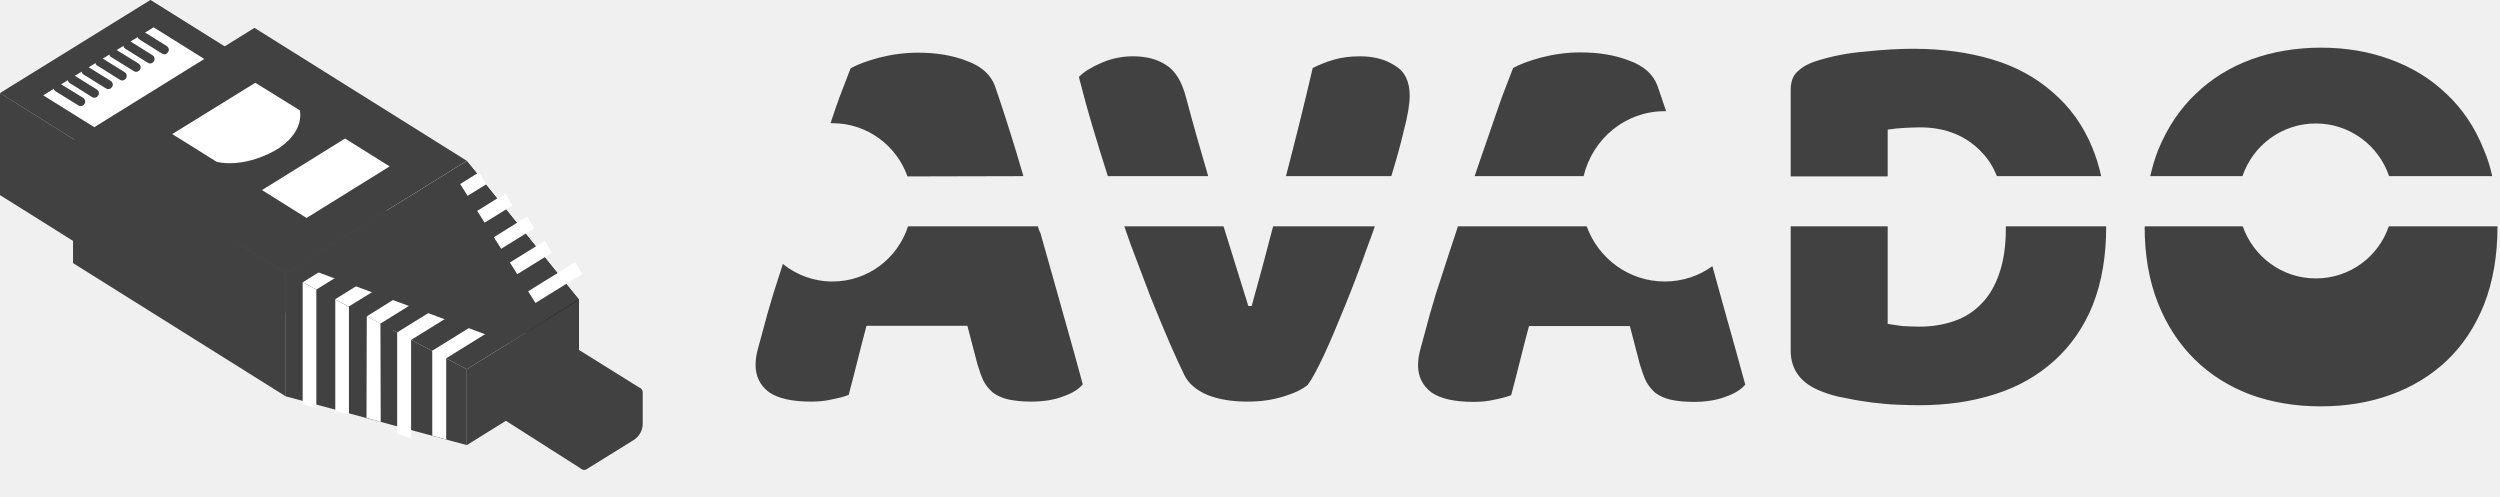
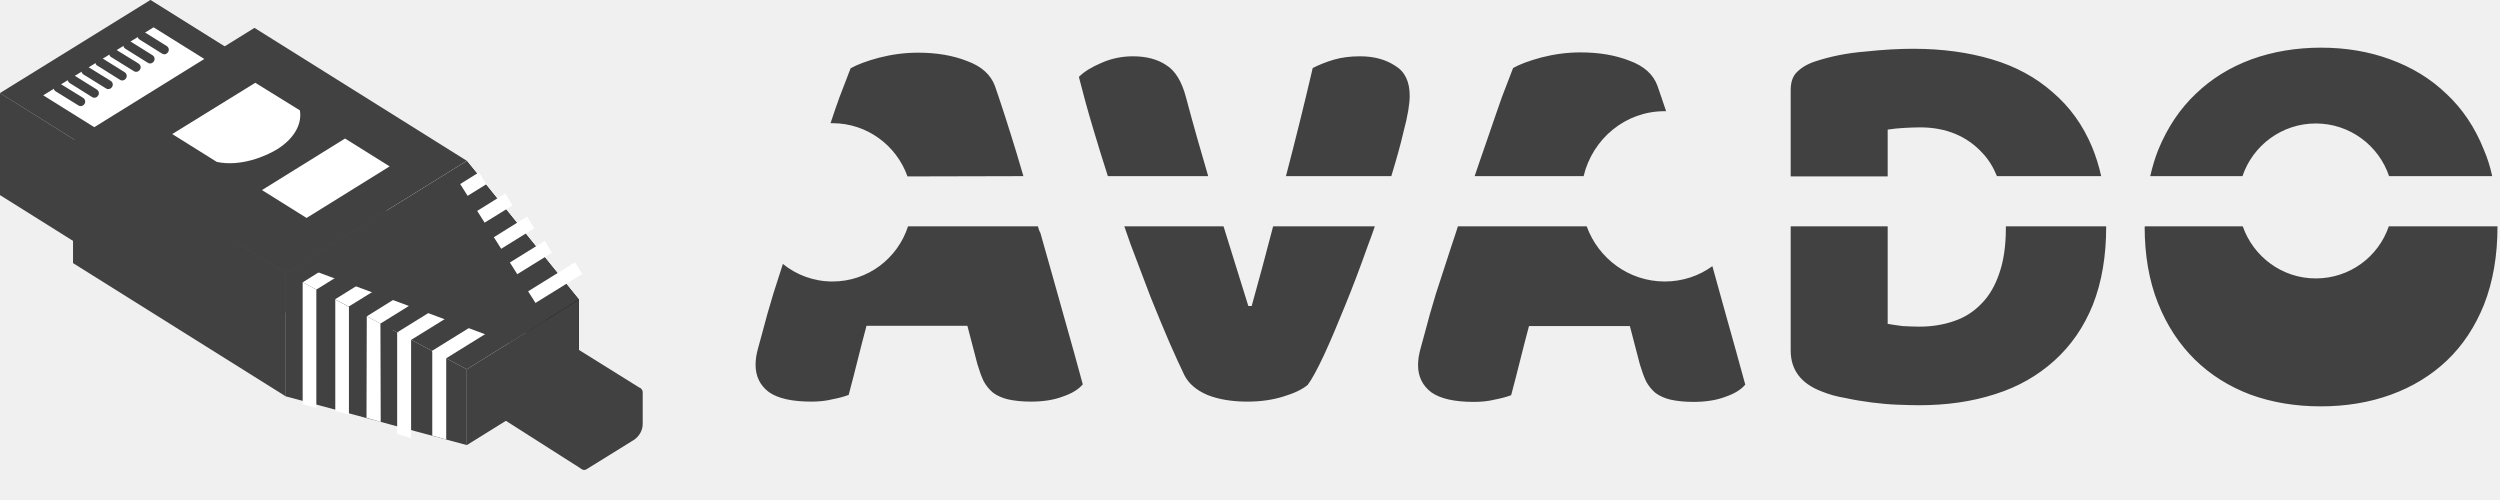
- <svg xmlns="http://www.w3.org/2000/svg" version="1.1" id="Ebene_1" x="0px" y="0px" viewBox="0 0 897 178" style="enable-background:new 0 0 897 178;" xml:space="preserve">
-   <style type="text/css">
- 	.st0{fill:#9D9D9D;}
- 	.st1{fill:#C4C4C4;}
- 	.st2{fill:#414141;}
- 	.st3{fill:#4B4B4B;}
- 	.st4{fill:#FFFFFF;}
- 	.st5{fill-rule:evenodd;clip-rule:evenodd;fill:#414141;}
- 	.st6{fill:#444444;}
- 	.st7{fill-rule:evenodd;clip-rule:evenodd;fill:#FFFFFF;}
- </style>
-   <path class="st0" d="M138.7,89.5V53L53.9,0v36.5L138.7,89.5z" />
-   <path class="st1" d="M0,70V33.4L53.9,0v36.6L0,70z" />
-   <path class="st2" d="M84.7,123.1V86.5L0,33.4V70L84.7,123.1z" />
-   <path class="st3" d="M84.7,123.1V86.5l53.9-33.4v36.6L84.7,123.1z" />
-   <path class="st2" d="M54,0L0,33.4l84.7,53l54-33.4L54,0z" />
-   <path class="st4" d="M55.1,9.8L15.5,34.2L77.7,73l39.6-24.4L55.1,9.8z" />
-   <path class="st5" d="M19.5,30.6c0.5-0.8,1.5-1,2.2-0.5l8.1,5c0.8,0.5,1,1.5,0.5,2.2c-0.5,0.8-1.5,1-2.2,0.5l-8.1-5  C19.2,32.3,19,31.3,19.5,30.6z" />
-   <path class="st5" d="M24.5,27.6c0.5-0.8,1.5-1,2.2-0.5l8,5c0.8,0.5,1,1.5,0.5,2.2c-0.5,0.8-1.5,1-2.2,0.5l-8-5  C24.3,29.3,24,28.3,24.5,27.6z" />
-   <path class="st5" d="M29.4,24.5c0.5-0.8,1.5-1,2.2-0.5l8.1,5c0.8,0.5,1,1.5,0.5,2.2c-0.5,0.8-1.5,1-2.2,0.5l-8.1-5  C29.2,26.2,29,25.3,29.4,24.5z" />
-   <path class="st5" d="M34.5,21.4c0.5-0.8,1.5-1,2.2-0.5l8,5c0.8,0.5,1,1.5,0.5,2.2c-0.5,0.8-1.5,1-2.2,0.5l-8-5  C34.2,23.2,34,22.2,34.5,21.4z" />
-   <path class="st5" d="M39.4,18.3c0.5-0.8,1.5-1,2.2-0.5l8.1,5c0.8,0.5,1,1.5,0.5,2.2c-0.5,0.8-1.5,1-2.2,0.5l-8.1-5  C39.2,20.1,38.9,19.1,39.4,18.3z" />
-   <path class="st5" d="M49.6,12c0.5-0.8,1.5-1,2.2-0.5l8,5c0.8,0.5,1,1.5,0.5,2.2c-0.5,0.8-1.5,1-2.2,0.5l-8-5  C49.4,13.8,49.1,12.8,49.6,12z M44.5,15.3c0.5-0.8,1.5-1,2.2-0.5l8,5c0.8,0.5,1,1.5,0.5,2.2c-0.5,0.8-1.5,1-2.2,0.5l-8-5  C44.2,17,44,16,44.5,15.3z" />
-   <path d="M167.5,57.8l40.2,49.7v27.2l-40.2-32.8V57.8z" />
-   <path class="st2" d="M102.5,142.2V98.1L26.2,50.3v44.1L102.5,142.2z" />
-   <path class="st6" d="M102.5,142.2V98.1l65-40.3v44.1L102.5,142.2z" />
-   <path class="st2" d="M167.5,159.7v-27.2l40.2-25v27.2L167.5,159.7z" />
-   <path class="st2" d="M167.5,57.8l-65,40.3l65,34.4l40.2-25L167.5,57.8z" />
-   <path class="st2" d="M102.5,98.1l65,34.4v27.2l-65-17.5V98.1z" />
-   <path class="st2" d="M91.3,10l-65,40.3L102.5,98l65-40.3L91.3,10z" />
-   <path class="st4" d="M91.6,29.7L61.8,48.1l16,10c8.5,1.8,17.6-2,21.9-4.7s8.9-7.7,7.9-13.8L91.6,29.7z" />
-   <path class="st4" d="M123.8,49.7L94,68.2l16,10l29.8-18.5L123.8,49.7z" />
-   <g>
-     <path class="st7" d="M174.5,66.1l-61,37.8l-4.9-2.6l63.3-39.5L174.5,66.1z" />
-     <path class="st7" d="M183.9,73.7L125.1,110l-4.9-2.6l61.1-38L183.9,73.7z" />
-     <path class="st7" d="M191.7,81.9l-55.2,34.2l-4.9-2.6l57.5-35.8L191.7,81.9z" />
-     <path class="st7" d="M198,90.7l-50.4,31.2l-5-2.7l52.9-32.8L198,90.7z" />
-     <path class="st7" d="M208.9,98.3l-51.3,31.8l-2.6-4.2l51.3-31.8L208.9,98.3z" />
-     <path class="st7" d="M155.1,156.3v-30.4l5,2.7v29.1L155.1,156.3z" />
-     <path class="st7" d="M142.5,155.7v-36.5l5,1.8v36.2L142.5,155.7z" />
-     <path class="st7" d="M131.5,149.9l0.1-36.4l4.9,2.6l0.1,35.3L131.5,149.9z" />
-     <path class="st7" d="M120.3,147.4v-39.9l4.9,2.6v38.7L120.3,147.4z" />
-     <path class="st7" d="M108.6,145v-43.7l4.9,2.6v42.5L108.6,145z" />
+ <svg xmlns="http://www.w3.org/2000/svg" width="100%" height="100%" viewBox="0 0 180 36" version="1.1" xml:space="preserve" style="fill-rule:evenodd;clip-rule:evenodd;stroke-linejoin:round;stroke-miterlimit:2;">
+   <g transform="matrix(1,0,0,1,0,-32.1405)">
+     <g transform="matrix(0.200669,0,0,0.200669,90,50)">
+       <g transform="matrix(1,0,0,1,-448.5,-89)">
+         <path d="M138.7,89.5L138.7,53L53.9,0L53.9,36.5L138.7,89.5Z" style="fill:rgb(157,157,157);fill-rule:nonzero;" />
+         <path d="M0,70L0,33.4L53.9,0L53.9,36.6L0,70Z" style="fill:rgb(196,196,196);fill-rule:nonzero;" />
+         <path d="M84.7,123.1L84.7,86.5L0,33.4L0,70L84.7,123.1Z" style="fill:rgb(65,65,65);fill-rule:nonzero;" />
+         <path d="M84.7,123.1L84.7,86.5L138.6,53.1L138.6,89.7L84.7,123.1Z" style="fill:rgb(75,75,75);fill-rule:nonzero;" />
+         <path d="M54,0L0,33.4L84.7,86.4L138.7,53L54,0Z" style="fill:rgb(65,65,65);fill-rule:nonzero;" />
+         <path d="M55.1,9.8L15.5,34.2L77.7,73L117.3,48.6L55.1,9.8Z" style="fill:white;fill-rule:nonzero;" />
+         <path d="M19.5,30.6C20,29.8 21,29.6 21.7,30.1L29.8,35.1C30.6,35.6 30.8,36.6 30.3,37.3C29.8,38.1 28.8,38.3 28.1,37.8L20,32.8C19.2,32.3 19,31.3 19.5,30.6Z" style="fill:rgb(65,65,65);" />
+         <path d="M24.5,27.6C25,26.8 26,26.6 26.7,27.1L34.7,32.1C35.5,32.6 35.7,33.6 35.2,34.3C34.7,35.1 33.7,35.3 33,34.8L25,29.8C24.3,29.3 24,28.3 24.5,27.6Z" style="fill:rgb(65,65,65);" />
+         <path d="M29.4,24.5C29.9,23.7 30.9,23.5 31.6,24L39.7,29C40.5,29.5 40.7,30.5 40.2,31.2C39.7,32 38.7,32.2 38,31.7L29.9,26.7C29.2,26.2 29,25.3 29.4,24.5Z" style="fill:rgb(65,65,65);" />
+         <path d="M34.5,21.4C35,20.6 36,20.4 36.7,20.9L44.7,25.9C45.5,26.4 45.7,27.4 45.2,28.1C44.7,28.9 43.7,29.1 43,28.6L35,23.6C34.2,23.2 34,22.2 34.5,21.4Z" style="fill:rgb(65,65,65);" />
+         <path d="M39.4,18.3C39.9,17.5 40.9,17.3 41.6,17.8L49.7,22.8C50.5,23.3 50.7,24.3 50.2,25C49.7,25.8 48.7,26 48,25.5L39.9,20.5C39.2,20.1 38.9,19.1 39.4,18.3Z" style="fill:rgb(65,65,65);" />
+         <path d="M49.6,12C50.1,11.2 51.1,11 51.8,11.5L59.8,16.5C60.6,17 60.8,18 60.3,18.7C59.8,19.5 58.8,19.7 58.1,19.2L50.1,14.2C49.4,13.8 49.1,12.8 49.6,12ZM44.5,15.3C45,14.5 46,14.3 46.7,14.8L54.7,19.8C55.5,20.3 55.7,21.3 55.2,22C54.7,22.8 53.7,23 53,22.5L45,17.5C44.2,17 44,16 44.5,15.3Z" style="fill:rgb(65,65,65);" />
+         <path d="M167.5,57.8L207.7,107.5L207.7,134.7L167.5,101.9L167.5,57.8Z" style="fill-rule:nonzero;" />
+         <path d="M102.5,142.2L102.5,98.1L26.2,50.3L26.2,94.4L102.5,142.2Z" style="fill:rgb(65,65,65);fill-rule:nonzero;" />
+         <path d="M102.5,142.2L102.5,98.1L167.5,57.8L167.5,101.9L102.5,142.2Z" style="fill:rgb(68,68,68);fill-rule:nonzero;" />
+         <path d="M167.5,159.7L167.5,132.5L207.7,107.5L207.7,134.7L167.5,159.7Z" style="fill:rgb(65,65,65);fill-rule:nonzero;" />
+         <path d="M167.5,57.8L102.5,98.1L167.5,132.5L207.7,107.5L167.5,57.8Z" style="fill:rgb(65,65,65);fill-rule:nonzero;" />
+         <path d="M102.5,98.1L167.5,132.5L167.5,159.7L102.5,142.2L102.5,98.1Z" style="fill:rgb(65,65,65);fill-rule:nonzero;" />
+         <path d="M91.3,10L26.3,50.3L102.5,98L167.5,57.7L91.3,10Z" style="fill:rgb(65,65,65);fill-rule:nonzero;" />
+         <path d="M91.6,29.7L61.8,48.1L77.8,58.1C86.3,59.9 95.4,56.1 99.7,53.4C104,50.7 108.6,45.7 107.6,39.6L91.6,29.7Z" style="fill:white;fill-rule:nonzero;" />
+         <path d="M123.8,49.7L94,68.2L110,78.2L139.8,59.7L123.8,49.7Z" style="fill:white;fill-rule:nonzero;" />
+         <g>
+           <path d="M174.5,66.1L113.5,103.9L108.6,101.3L171.9,61.8L174.5,66.1Z" style="fill:white;" />
+           <path d="M183.9,73.7L125.1,110L120.2,107.4L181.3,69.4L183.9,73.7Z" style="fill:white;" />
+           <path d="M191.7,81.9L136.5,116.1L131.6,113.5L189.1,77.7L191.7,81.9Z" style="fill:white;" />
+           <path d="M198,90.7L147.6,121.9L142.6,119.2L195.5,86.4L198,90.7Z" style="fill:white;" />
+           <path d="M208.9,98.3L157.6,130.1L155,125.9L206.3,94.1L208.9,98.3Z" style="fill:white;" />
+           <path d="M155.1,156.3L155.1,125.9L160.1,128.6L160.1,157.7L155.1,156.3Z" style="fill:white;" />
+           <path d="M142.5,155.7L142.5,119.2L147.5,121L147.5,157.2L142.5,155.7Z" style="fill:white;" />
+           <path d="M131.5,149.9L131.6,113.5L136.5,116.1L136.6,151.4L131.5,149.9Z" style="fill:white;" />
+           <path d="M120.3,147.4L120.3,107.5L125.2,110.1L125.2,148.8L120.3,147.4Z" style="fill:white;" />
+           <path d="M108.6,145L108.6,101.3L113.5,103.9L113.5,146.4L108.6,145Z" style="fill:white;" />
+         </g>
+         <path d="M164.9,65.7L113.6,97.5L182.6,123.1L196,114.8L164.9,65.7Z" style="fill:rgb(65,65,65);fill-rule:nonzero;" />
+         <path d="M199.3,120.3L230.1,139.5L208.7,168.3L173.2,145.7L199.3,120.3Z" style="fill:rgb(65,65,65);fill-rule:nonzero;" />
+         <path d="M208.1,158.3C208.1,154.4 210.1,150.8 213.4,148.7L228.3,139.4C229.3,138.8 230.6,139.5 230.6,140.7L230.6,152.1C230.6,154.4 229.4,156.5 227.5,157.8L210.4,168.4C209.4,169 208.1,168.3 208.1,167.1L208.1,158.3Z" style="fill:rgb(65,65,65);fill-rule:nonzero;" />
+         <path d="M771.5,63.2C772.3,59.8 773.2,56.7 774.4,53.7C777.7,45.7 782.2,39 787.8,33.7C793.5,28.2 800.2,24.1 807.8,21.3C815.5,18.5 823.9,17.1 832.8,17.1C841.7,17.1 850,18.5 857.6,21.3C865.3,24.1 872.1,28.2 877.8,33.7C883.5,39 888,45.7 891.2,53.7C892.5,56.7 893.5,59.9 894.2,63.2L857.2,63.2C853.5,52.2 843.1,44.3 830.9,44.3C818.7,44.3 808.3,52.2 804.6,63.2L771.5,63.2ZM753.9,63.2C753.1,59.5 752,56.1 750.7,52.9C747.4,44.9 742.6,38.3 736.5,33.1C730.5,27.8 723.2,23.8 714.7,21.3C706.3,18.8 696.9,17.5 686.5,17.5C681.4,17.5 675.7,17.8 669.3,18.5C662.9,19 656.8,20.2 651.1,22.1C648.4,23 646.3,24.3 644.7,25.9C643.2,27.4 642.5,29.5 642.5,32.3L642.5,63.3L677.3,63.3L677.3,46.5C679.3,46.2 681.2,46 683.1,45.9C685.1,45.8 687,45.7 688.9,45.7C698.2,45.7 705.7,48.8 711.3,54.9C713.5,57.2 715.2,60 716.5,63.2L753.9,63.2ZM719.7,81.2L755.7,81.2L755.7,81.3C755.7,92 754.1,101.3 750.9,109.4C747.7,117.3 743.1,124 737.1,129.4C731.2,134.7 724.2,138.8 715.9,141.4C707.6,144.1 698.5,145.4 688.5,145.4C686.2,145.4 683.6,145.3 680.7,145.2C677.8,145.1 674.7,144.8 671.5,144.4C668.4,144 665.3,143.5 662.1,142.8C659,142.3 656.2,141.5 653.5,140.4C646.2,137.6 642.5,132.7 642.5,125.8L642.5,81.2L677.3,81.2L677.3,116.2C678.8,116.5 680.6,116.7 682.7,117C684.8,117.1 686.8,117.2 688.7,117.2C693.2,117.2 697.4,116.5 701.1,115.2C705,113.9 708.2,111.8 710.9,109C713.7,106.2 715.8,102.6 717.3,98.2C718.9,93.7 719.7,88.2 719.7,82L719.7,81.2ZM568.2,63.2C571.4,49.8 583.2,39.9 597.2,39.9L597.8,39.9C596.7,36.7 595.7,33.6 594.7,30.8C593.2,26.7 589.9,23.7 584.7,21.8C579.6,19.8 573.8,18.8 567.1,18.8C562.4,18.8 557.8,19.4 553.1,20.6C548.6,21.8 545.2,23.1 542.9,24.4C542,26.8 540.6,30.3 538.9,34.8C537.3,39.3 535.5,44.6 533.5,50.4C532.1,54.5 530.6,58.7 529.1,63.2L568.2,63.2ZM523.1,81.2L569.3,81.2C573.5,92.8 584.5,101 597.3,101C603.7,101 609.6,99 614.4,95.5C616,101.3 617.6,107 619.2,112.8C621.9,122.3 624.2,130.7 626.2,138C624.6,139.9 622.2,141.3 619,142.4C615.8,143.6 612,144.2 607.6,144.2C604.4,144.2 601.7,143.9 599.4,143.4C597.3,142.9 595.5,142.1 594,141C592.7,139.9 591.5,138.5 590.6,136.8C589.8,135.1 589.1,133.1 588.4,130.8L584.8,117L548.6,117C547.5,121 546.5,125.1 545.4,129.4C544.3,133.7 543.3,137.8 542.2,141.8C540.3,142.5 538.3,143 536.2,143.4C534.2,143.9 531.7,144.2 528.8,144.2C522,144.2 516.9,143.1 513.6,140.8C510.4,138.4 508.8,135.1 508.8,131C508.8,129.1 509.1,127.3 509.6,125.4C510.1,123.5 510.7,121.3 511.4,118.8C512.3,115.2 513.6,110.7 515.2,105.4C516.9,100.1 518.8,94.3 520.8,88.2C521.6,85.8 522.4,83.5 523.1,81.2ZM499.2,63.2C501,57.3 502.5,52 503.6,47.2C505.1,41.6 505.8,37.3 505.8,34.4C505.8,29.3 504.1,25.7 500.6,23.6C497.1,21.3 492.9,20.2 488,20.2C484.5,20.2 481.4,20.6 478.6,21.4C475.9,22.2 473.4,23.2 471,24.4C468,37.3 464.8,50.2 461.4,63.2L499.2,63.2ZM456.8,81.2L493.3,81.2C492.5,83.5 491.7,85.8 490.8,88.1C488.1,95.7 485.4,102.9 482.6,109.7C479.9,116.4 477.4,122.3 475,127.5C472.6,132.6 470.7,136.1 469.2,138.1C467.3,139.7 464.4,141.1 460.4,142.3C456.5,143.5 452.3,144.1 447.6,144.1C442,144.1 437.2,143.3 433.2,141.7C429.2,140 426.5,137.6 425,134.7C423.5,131.6 421.7,127.7 419.6,122.9C417.5,118 415.2,112.5 412.8,106.5C410.5,100.5 408.1,94.1 405.6,87.5C404.9,85.4 404.1,83.3 403.4,81.2L439,81.2C441.9,90.4 444.8,99.9 447.9,109.8L449.1,109.8C451.6,100.8 454.2,91.3 456.8,81.2ZM433.5,63.2C430.8,54 428.1,44.6 425.5,34.8C424,29.2 421.7,25.4 418.5,23.4C415.4,21.3 411.4,20.2 406.5,20.2C402.5,20.2 398.7,21 395.1,22.6C391.6,24.1 389,25.7 387.1,27.6C388.6,33.5 390.3,39.8 392.3,46.4C393.9,51.9 395.7,57.5 397.5,63.2L433.5,63.2ZM367.2,63.2C366.4,60.5 365.6,57.7 364.8,55.1C362,45.9 359.4,37.8 357,30.9C355.5,26.8 352.2,23.8 347,21.9C341.9,19.9 336.1,18.9 329.4,18.9C324.7,18.9 320.1,19.5 315.4,20.7C310.9,21.9 307.5,23.2 305.2,24.5C304.3,26.9 302.9,30.4 301.2,34.9C300.2,37.7 299.1,40.8 298,44.2L298.7,44.2C311.1,44.2 321.7,52.2 325.6,63.3L367.2,63.2ZM372.4,81.2L325.8,81.2C322.1,92.7 311.4,101 298.7,101C291.9,101 285.7,98.6 280.9,94.7C279.7,98.4 278.6,101.9 277.5,105.3C275.9,110.6 274.6,115.1 273.7,118.7C273,121.2 272.4,123.4 271.9,125.3C271.4,127.2 271.1,129 271.1,130.9C271.1,135 272.7,138.3 275.9,140.7C279.2,143 284.3,144.1 291.1,144.1C294,144.1 296.5,143.8 298.5,143.3C300.6,142.9 302.6,142.4 304.5,141.7C305.6,137.7 306.6,133.6 307.7,129.3C308.8,125 309.8,120.9 310.9,116.9L347.1,116.9L350.7,130.7C351.4,133 352.1,135 352.9,136.7C353.8,138.4 355,139.8 356.3,140.9C357.8,142 359.6,142.8 361.7,143.3C364,143.8 366.7,144.1 369.9,144.1C374.3,144.1 378.1,143.5 381.3,142.3C384.5,141.2 386.9,139.8 388.5,137.9C386.5,130.6 384.2,122.1 381.5,112.7C378.8,103.1 376.1,93.4 373.3,83.6C372.9,82.9 372.6,82 372.4,81.2ZM769.7,81.2L804.7,81.2C808.5,92.1 818.8,99.9 830.9,99.9C843.1,99.9 853.4,92.1 857.1,81.2L896.1,81.2L896.1,81.3C896.1,91.7 894.5,101 891.3,109.2C888.1,117.2 883.6,124 877.9,129.4C872.3,134.7 865.6,138.8 857.9,141.6C850.2,144.4 841.8,145.8 832.7,145.8C823.6,145.8 815.2,144.4 807.5,141.6C799.8,138.7 793.1,134.5 787.5,129C781.9,123.5 777.5,116.8 774.3,108.8C771.1,100.8 769.5,91.6 769.5,81.3C769.7,81.3 769.7,81.2 769.7,81.2Z" style="fill:rgb(65,65,65);" />
+       </g>
+     </g>
  </g>
-   <path class="st2" d="M164.9,65.7l-51.3,31.8l69,25.6l13.4-8.3L164.9,65.7z" />
-   <path class="st2" d="M199.3,120.3l30.8,19.2l-21.4,28.8l-35.5-22.6L199.3,120.3z" />
-   <path class="st2" d="M208.1,158.3c0-3.9,2-7.5,5.3-9.6l14.9-9.3c1-0.6,2.3,0.1,2.3,1.3v11.4c0,2.3-1.2,4.4-3.1,5.7l-17.1,10.6  c-1,0.6-2.3-0.1-2.3-1.3L208.1,158.3L208.1,158.3z" />
-   <path class="st5" d="M771.5,63.2c0.8-3.4,1.7-6.5,2.9-9.5c3.3-8,7.8-14.7,13.4-20c5.7-5.5,12.4-9.6,20-12.4c7.7-2.8,16.1-4.2,25-4.2  s17.2,1.4,24.8,4.2c7.7,2.8,14.5,6.9,20.2,12.4c5.7,5.3,10.2,12,13.4,20c1.3,3,2.3,6.2,3,9.5h-37c-3.7-11-14.1-18.9-26.3-18.9  s-22.6,7.9-26.3,18.9C804.6,63.2,771.5,63.2,771.5,63.2z M753.9,63.2c-0.8-3.7-1.9-7.1-3.2-10.3c-3.3-8-8.1-14.6-14.2-19.8  c-6-5.3-13.3-9.3-21.8-11.8c-8.4-2.5-17.8-3.8-28.2-3.8c-5.1,0-10.8,0.3-17.2,1c-6.4,0.5-12.5,1.7-18.2,3.6  c-2.7,0.9-4.8,2.2-6.4,3.8c-1.5,1.5-2.2,3.6-2.2,6.4v31h34.8V46.5c2-0.3,3.9-0.5,5.8-0.6c2-0.1,3.9-0.2,5.8-0.2  c9.3,0,16.8,3.1,22.4,9.2c2.2,2.3,3.9,5.1,5.2,8.3H753.9z M719.7,81.2h36v0.1c0,10.7-1.6,20-4.8,28.1c-3.2,7.9-7.8,14.6-13.8,20  c-5.9,5.3-12.9,9.4-21.2,12c-8.3,2.7-17.4,4-27.4,4c-2.3,0-4.9-0.1-7.8-0.2c-2.9-0.1-6-0.4-9.2-0.8c-3.1-0.4-6.2-0.9-9.4-1.6  c-3.1-0.5-5.9-1.3-8.6-2.4c-7.3-2.8-11-7.7-11-14.6V81.2h34.8v35c1.5,0.3,3.3,0.5,5.4,0.8c2.1,0.1,4.1,0.2,6,0.2  c4.5,0,8.7-0.7,12.4-2c3.9-1.3,7.1-3.4,9.8-6.2c2.8-2.8,4.9-6.4,6.4-10.8c1.6-4.5,2.4-10,2.4-16.2C719.7,81.7,719.7,81.4,719.7,81.2  z M568.2,63.2c3.2-13.4,15-23.3,29-23.3c0.2,0,0.4,0,0.6,0c-1.1-3.2-2.1-6.3-3.1-9.1c-1.5-4.1-4.8-7.1-10-9c-5.1-2-10.9-3-17.6-3  c-4.7,0-9.3,0.6-14,1.8c-4.5,1.2-7.9,2.5-10.2,3.8c-0.9,2.4-2.3,5.9-4,10.4c-1.6,4.5-3.4,9.8-5.4,15.6c-1.4,4.1-2.9,8.3-4.4,12.8  H568.2z M523.1,81.2h46.2c4.2,11.6,15.2,19.8,28,19.8c6.4,0,12.3-2,17.1-5.5c1.6,5.8,3.2,11.5,4.8,17.3c2.7,9.5,5,17.9,7,25.2  c-1.6,1.9-4,3.3-7.2,4.4c-3.2,1.2-7,1.8-11.4,1.8c-3.2,0-5.9-0.3-8.2-0.8c-2.1-0.5-3.9-1.3-5.4-2.4c-1.3-1.1-2.5-2.5-3.4-4.2  c-0.8-1.7-1.5-3.7-2.2-6l-3.6-13.8h-36.2c-1.1,4-2.1,8.1-3.2,12.4c-1.1,4.3-2.1,8.4-3.2,12.4c-1.9,0.7-3.9,1.2-6,1.6  c-2,0.5-4.5,0.8-7.4,0.8c-6.8,0-11.9-1.1-15.2-3.4c-3.2-2.4-4.8-5.7-4.8-9.8c0-1.9,0.3-3.7,0.8-5.6s1.1-4.1,1.8-6.6  c0.9-3.6,2.2-8.1,3.8-13.4c1.7-5.3,3.6-11.1,5.6-17.2C521.6,85.8,522.4,83.5,523.1,81.2z M499.2,63.2c1.8-5.9,3.3-11.2,4.4-16  c1.5-5.6,2.2-9.9,2.2-12.8c0-5.1-1.7-8.7-5.2-10.8c-3.5-2.3-7.7-3.4-12.6-3.4c-3.5,0-6.6,0.4-9.4,1.2c-2.7,0.8-5.2,1.8-7.6,3  c-3,12.9-6.2,25.8-9.6,38.8C461.4,63.2,499.2,63.2,499.2,63.2z M456.8,81.2h36.5c-0.8,2.3-1.6,4.6-2.5,6.9  c-2.7,7.6-5.4,14.8-8.2,21.6c-2.7,6.7-5.2,12.6-7.6,17.8c-2.4,5.1-4.3,8.6-5.8,10.6c-1.9,1.6-4.8,3-8.8,4.2  c-3.9,1.2-8.1,1.8-12.8,1.8c-5.6,0-10.4-0.8-14.4-2.4c-4-1.7-6.7-4.1-8.2-7c-1.5-3.1-3.3-7-5.4-11.8c-2.1-4.9-4.4-10.4-6.8-16.4  c-2.3-6-4.7-12.4-7.2-19c-0.7-2.1-1.5-4.2-2.2-6.3H439c2.9,9.2,5.8,18.7,8.9,28.6h1.2C451.6,100.8,454.2,91.3,456.8,81.2z   M433.5,63.2c-2.7-9.2-5.4-18.6-8-28.4c-1.5-5.6-3.8-9.4-7-11.4c-3.1-2.1-7.1-3.2-12-3.2c-4,0-7.8,0.8-11.4,2.4  c-3.5,1.5-6.1,3.1-8,5c1.5,5.9,3.2,12.2,5.2,18.8c1.6,5.5,3.4,11.1,5.2,16.8H433.5z M367.2,63.2c-0.8-2.7-1.6-5.5-2.4-8.1  c-2.8-9.2-5.4-17.3-7.8-24.2c-1.5-4.1-4.8-7.1-10-9c-5.1-2-10.9-3-17.6-3c-4.7,0-9.3,0.6-14,1.8c-4.5,1.2-7.9,2.5-10.2,3.8  c-0.9,2.4-2.3,5.9-4,10.4c-1,2.8-2.1,5.9-3.2,9.3c0.2,0,0.5,0,0.7,0c12.4,0,23,8,26.9,19.1L367.2,63.2L367.2,63.2z M372.4,81.2  h-46.6c-3.7,11.5-14.4,19.8-27.1,19.8c-6.8,0-13-2.4-17.8-6.3c-1.2,3.7-2.3,7.2-3.4,10.6c-1.6,5.3-2.9,9.8-3.8,13.4  c-0.7,2.5-1.3,4.7-1.8,6.6s-0.8,3.7-0.8,5.6c0,4.1,1.6,7.4,4.8,9.8c3.3,2.3,8.4,3.4,15.2,3.4c2.9,0,5.4-0.3,7.4-0.8  c2.1-0.4,4.1-0.9,6-1.6c1.1-4,2.1-8.1,3.2-12.4c1.1-4.3,2.1-8.4,3.2-12.4h36.2l3.6,13.8c0.7,2.3,1.4,4.3,2.2,6  c0.9,1.7,2.1,3.1,3.4,4.2c1.5,1.1,3.3,1.9,5.4,2.4c2.3,0.5,5,0.8,8.2,0.8c4.4,0,8.2-0.6,11.4-1.8c3.2-1.1,5.6-2.5,7.2-4.4  c-2-7.3-4.3-15.8-7-25.2c-2.7-9.6-5.4-19.3-8.2-29.1C372.9,82.9,372.6,82,372.4,81.2z M769.7,81.2h35c3.8,10.9,14.1,18.7,26.2,18.7  c12.2,0,22.5-7.8,26.2-18.7h39v0.1c0,10.4-1.6,19.7-4.8,27.9c-3.2,8-7.7,14.8-13.4,20.2c-5.6,5.3-12.3,9.4-20,12.2  s-16.1,4.2-25.2,4.2c-9.1,0-17.5-1.4-25.2-4.2c-7.7-2.9-14.4-7.1-20-12.6s-10-12.2-13.2-20.2s-4.8-17.2-4.8-27.5  C769.7,81.3,769.7,81.2,769.7,81.2z" />
</svg>
